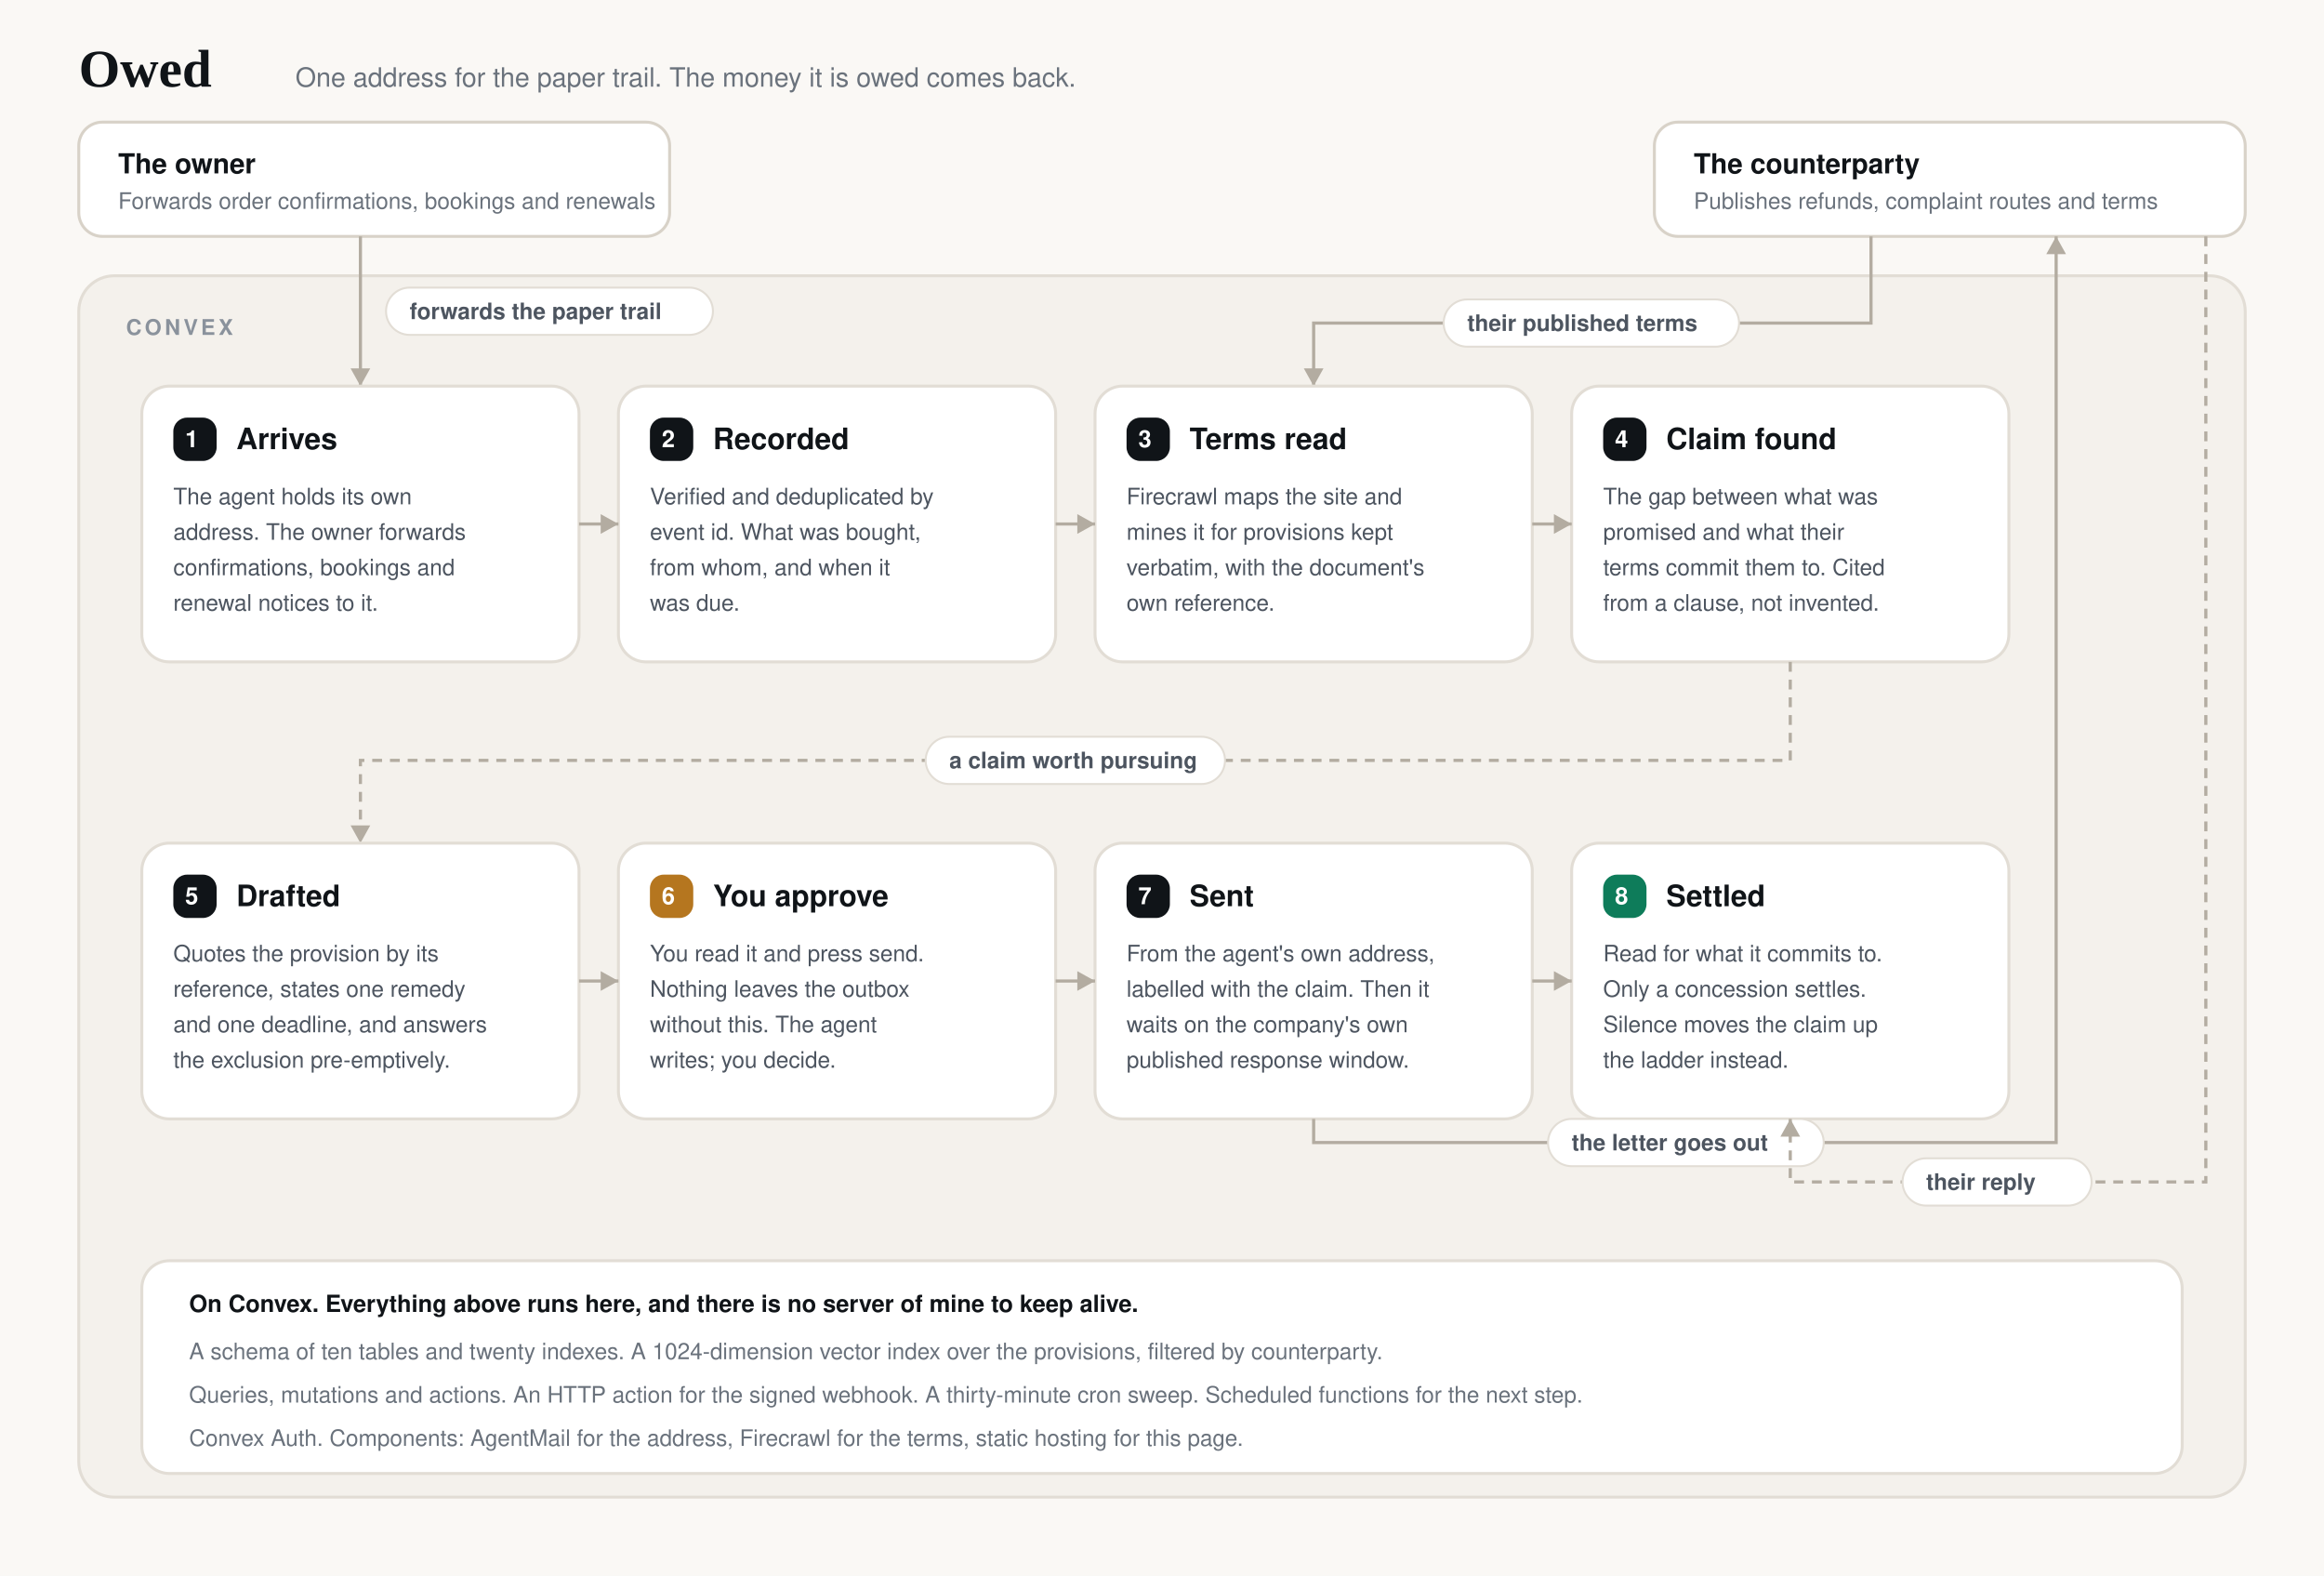
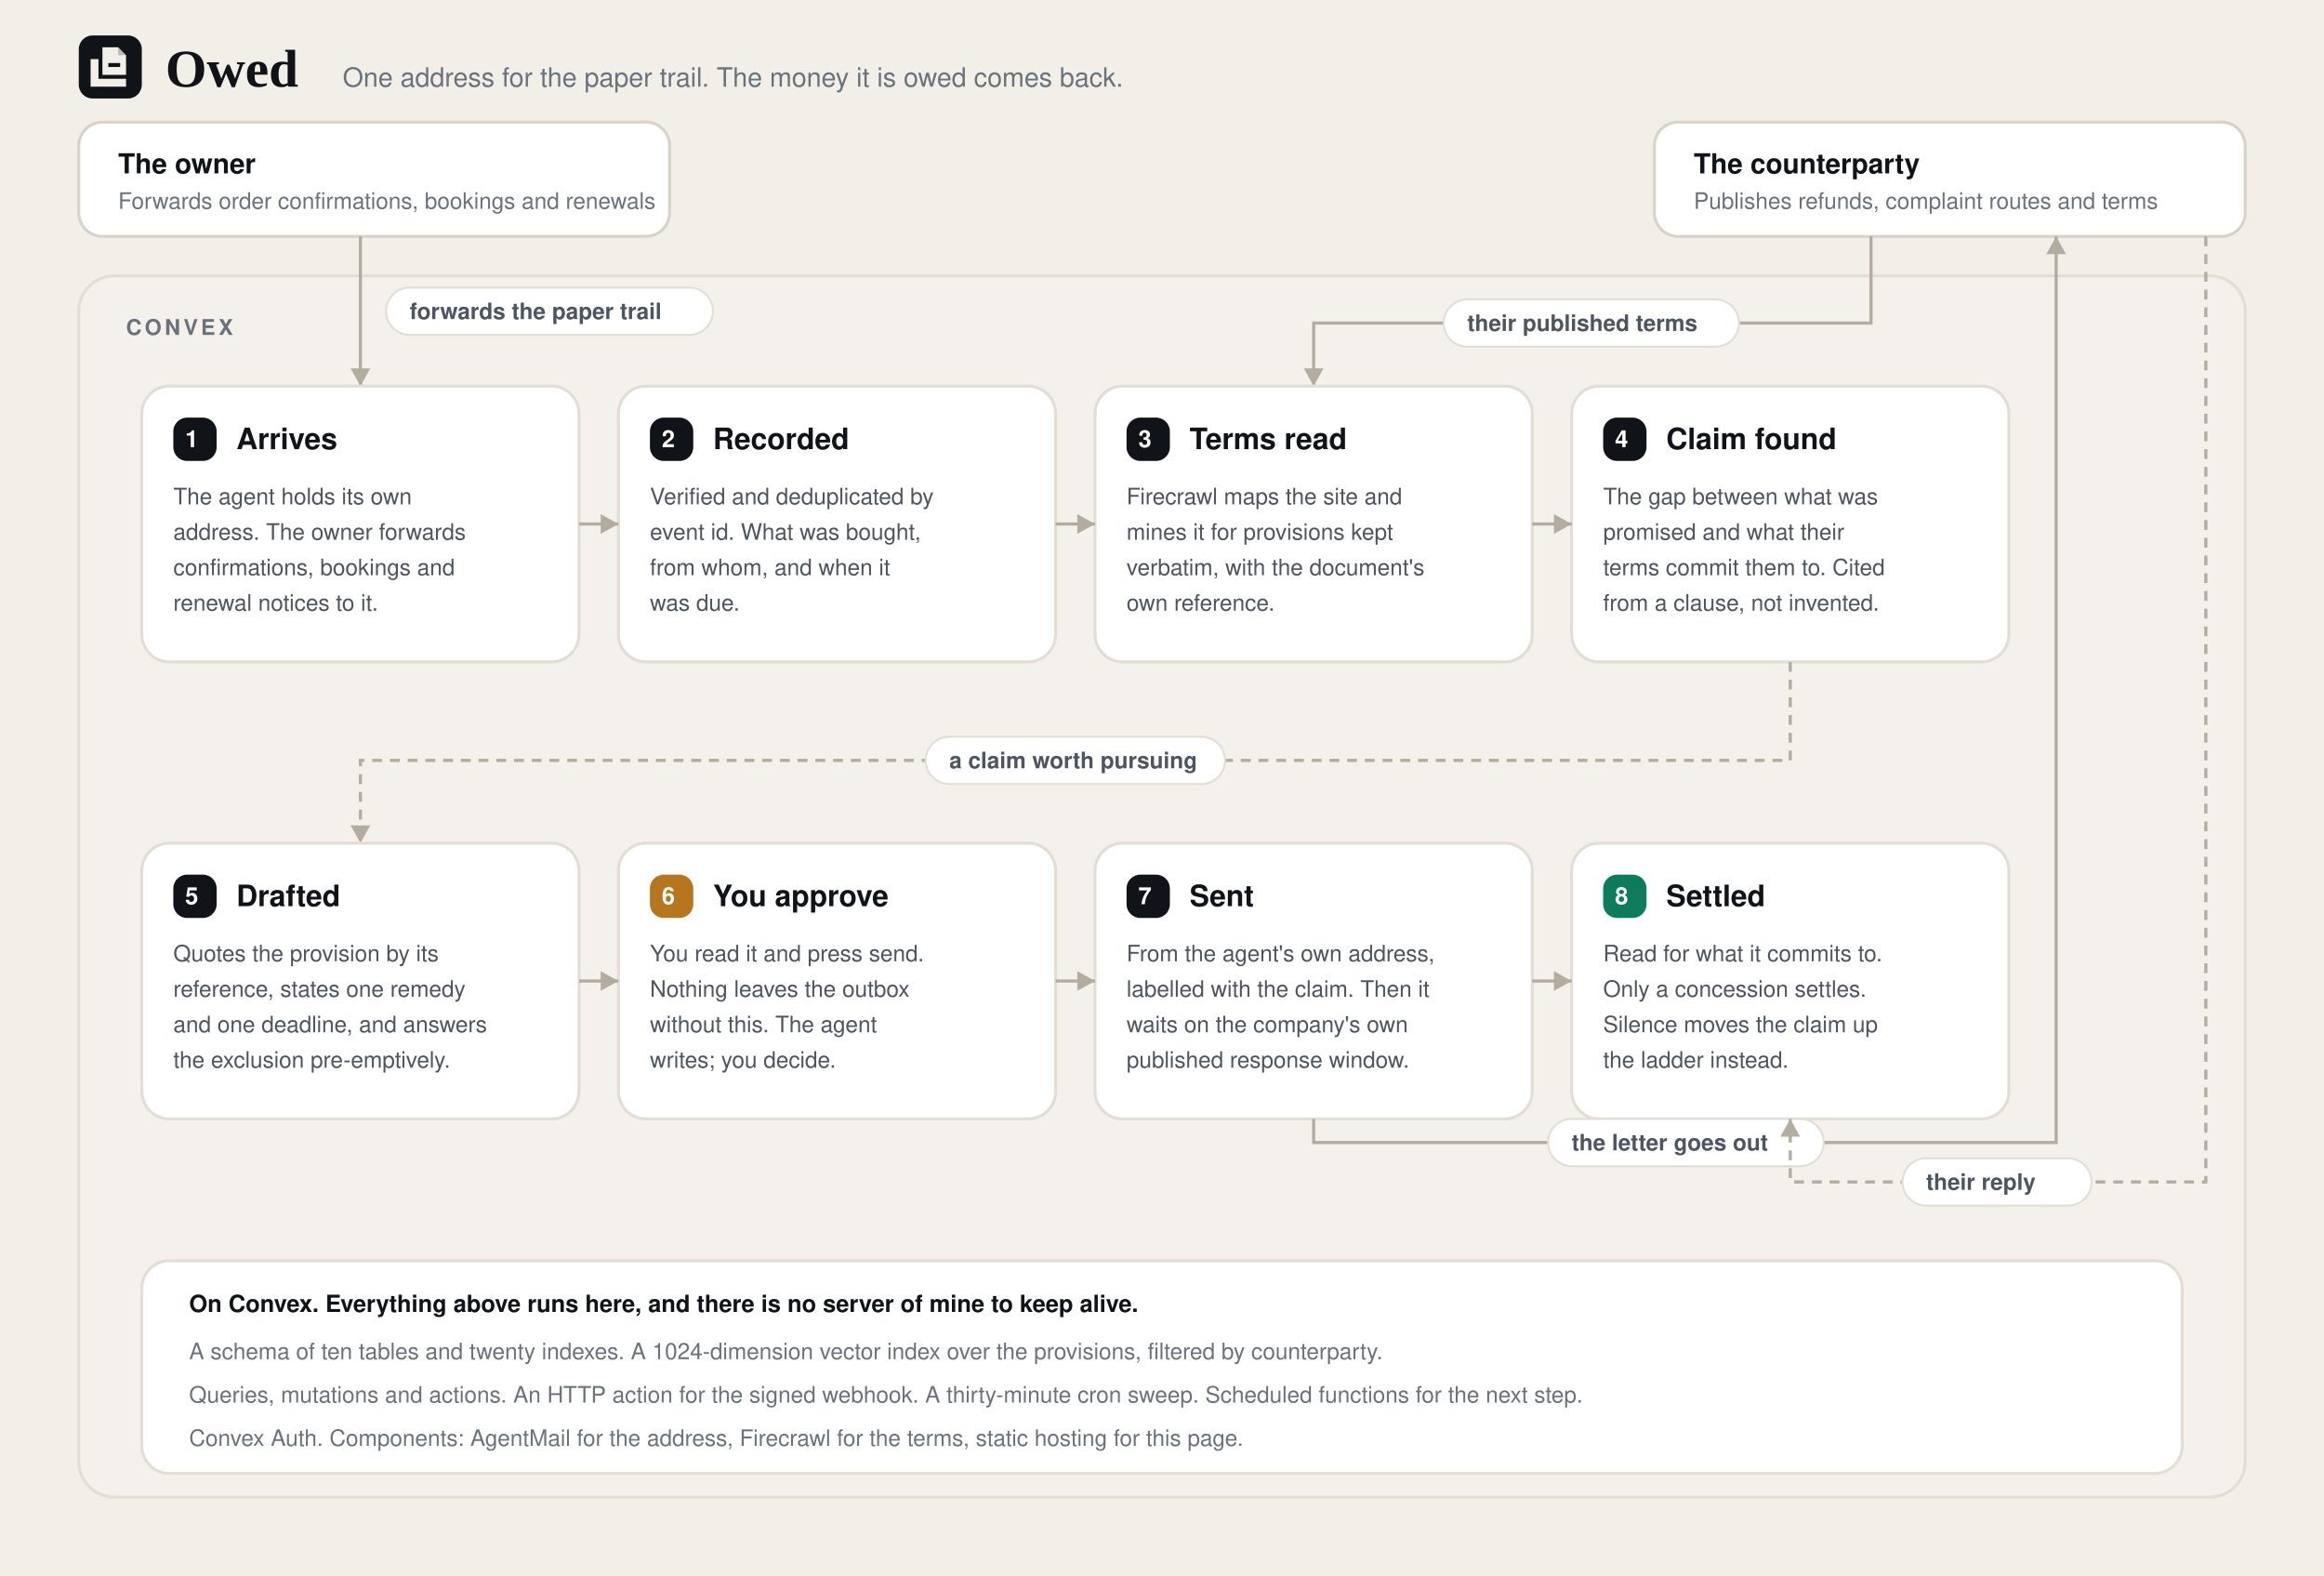
<svg xmlns="http://www.w3.org/2000/svg" viewBox="0 0 1180 800" width="1180" height="800" role="img" aria-labelledby="title desc">
  <style>
-   .bg      { fill: #faf8f5; }
+   .bg      { fill: #f2efe9; }
  .panel   { fill: #f4f1ec; stroke: #e2ddd5; stroke-width: 1.5; }
  .card    { fill: #ffffff; stroke: #e2ddd5; stroke-width: 1.5; }
  .actor   { fill: #ffffff; stroke: #d8d2c8; stroke-width: 1.5; }
  .edge    { stroke: #b3aca1; stroke-width: 1.6; fill: none; }
  .edge-d  { stroke: #b3aca1; stroke-width: 1.6; fill: none; stroke-dasharray: 5 4; }
  .arrow   { fill: #b3aca1; }
  .pill    { fill: #ffffff; stroke: #e2ddd5; stroke-width: 1; }

  .h1      { font: 700 27px Georgia, "Times New Roman", serif; fill: #101418; }
  .h2      { font: 400 13.5px ui-sans-serif, -apple-system, "Segoe UI", Helvetica, Arial, sans-serif; fill: #6a727c; }
-   .sect    { font: 700 11px ui-sans-serif, -apple-system, "Segoe UI", Helvetica, Arial, sans-serif; fill: #8a929c; letter-spacing: 1.6px; }
+   .sect    { font: 700 11px ui-sans-serif, -apple-system, "Segoe UI", Helvetica, Arial, sans-serif; fill: #69717b; letter-spacing: 1.6px; }
  .actor-t { font: 700 14px ui-sans-serif, -apple-system, "Segoe UI", Helvetica, Arial, sans-serif; fill: #101418; }
  .actor-b { font: 400 11.5px ui-sans-serif, -apple-system, "Segoe UI", Helvetica, Arial, sans-serif; fill: #6a727c; }
  .step-t  { font: 700 15px ui-sans-serif, -apple-system, "Segoe UI", Helvetica, Arial, sans-serif; fill: #101418; }
  .step-b  { font: 400 11.5px ui-sans-serif, -apple-system, "Segoe UI", Helvetica, Arial, sans-serif; fill: #4d5560; }
  .badge-n { font: 700 12px ui-sans-serif, -apple-system, "Segoe UI", Helvetica, Arial, sans-serif; }
  .lbl     { font: 600 11.5px ui-sans-serif, -apple-system, "Segoe UI", Helvetica, Arial, sans-serif; fill: #4d5560; }
  .foot-t  { font: 700 12px ui-sans-serif, -apple-system, "Segoe UI", Helvetica, Arial, sans-serif; fill: #101418; }
  .foot-b  { font: 400 11.5px ui-sans-serif, -apple-system, "Segoe UI", Helvetica, Arial, sans-serif; fill: #6a727c; }
</style>
  <rect class="bg" width="1180" height="800" />
-   <text class="h1" x="40" y="44">Owed</text>
-   <text class="h2" x="150" y="44">One address for the paper trail. The money it is owed comes back.</text>
+   <g transform="translate(40 18) scale(0.5)">
+     <rect width="64" height="64" rx="14" fill="#101418" />
+     <path d="M24 12h16l8 8v20H24z" fill="#F2EFE9" />
+     <path d="M40 12v8h8" fill="#101418" opacity="0.25" />
+     <path d="M12 24h8v20h28v8H12z" fill="#F2EFE9" />
+     <path d="M30 28h12v4H30z" fill="#101418" />
+   </g>
+   <text class="h1" x="84" y="44">Owed</text>
+   <text class="h2" x="174" y="44">One address for the paper trail. The money it is owed comes back.</text>
  <rect class="actor" x="40" y="62" width="300" height="58" rx="12" />
  <text class="actor-t" x="60" y="88">The owner</text>
  <text class="actor-b" x="60" y="106">Forwards order confirmations, bookings and renewals</text>
  <rect class="actor" x="840" y="62" width="300" height="58" rx="12" />
  <text class="actor-t" x="860" y="88">The counterparty</text>
  <text class="actor-b" x="860" y="106">Publishes refunds, complaint routes and terms</text>
  <rect class="panel" x="40" y="140" width="1100" height="620" rx="18" />
  <text class="sect" x="64" y="170">CONVEX</text>
  <path class="edge" d="M183 120 L183 196" />
  <path class="arrow" d="M183 196 l-5 -9 l10 0 z" />
  <rect class="pill" x="196" y="146" width="166" height="24" rx="12" />
  <text class="lbl" x="208" y="162">forwards the paper trail</text>
  <path class="edge" d="M950 120 L950 164 L667 164 L667 196" />
  <path class="arrow" d="M667 196 l-5 -9 l10 0 z" />
  <rect class="pill" x="733" y="152" width="150" height="24" rx="12" />
  <text class="lbl" x="745" y="168">their published terms</text>
  <g>
    <rect class="card" x="72" y="196" width="222" height="140" rx="14" />
    <rect x="88" y="212" width="22" height="22" rx="7" fill="#101418" />
    <text class="badge-n" x="94" y="227" fill="#ffffff">1</text>
    <text class="step-t" x="120" y="228">Arrives</text>
    <text class="step-b" x="88" y="256">The agent holds its own</text>
    <text class="step-b" x="88" y="274">address. The owner forwards</text>
    <text class="step-b" x="88" y="292">confirmations, bookings and</text>
    <text class="step-b" x="88" y="310">renewal notices to it.</text>
  </g>
  <g>
    <rect class="card" x="314" y="196" width="222" height="140" rx="14" />
    <rect x="330" y="212" width="22" height="22" rx="7" fill="#101418" />
    <text class="badge-n" x="336" y="227" fill="#ffffff">2</text>
    <text class="step-t" x="362" y="228">Recorded</text>
    <text class="step-b" x="330" y="256">Verified and deduplicated by</text>
    <text class="step-b" x="330" y="274">event id. What was bought,</text>
    <text class="step-b" x="330" y="292">from whom, and when it</text>
    <text class="step-b" x="330" y="310">was due.</text>
  </g>
  <g>
    <rect class="card" x="556" y="196" width="222" height="140" rx="14" />
    <rect x="572" y="212" width="22" height="22" rx="7" fill="#101418" />
    <text class="badge-n" x="578" y="227" fill="#ffffff">3</text>
    <text class="step-t" x="604" y="228">Terms read</text>
    <text class="step-b" x="572" y="256">Firecrawl maps the site and</text>
    <text class="step-b" x="572" y="274">mines it for provisions kept</text>
    <text class="step-b" x="572" y="292">verbatim, with the document's</text>
    <text class="step-b" x="572" y="310">own reference.</text>
  </g>
  <g>
    <rect class="card" x="798" y="196" width="222" height="140" rx="14" />
    <rect x="814" y="212" width="22" height="22" rx="7" fill="#101418" />
    <text class="badge-n" x="820" y="227" fill="#ffffff">4</text>
    <text class="step-t" x="846" y="228">Claim found</text>
    <text class="step-b" x="814" y="256">The gap between what was</text>
    <text class="step-b" x="814" y="274">promised and what their</text>
    <text class="step-b" x="814" y="292">terms commit them to. Cited</text>
    <text class="step-b" x="814" y="310">from a clause, not invented.</text>
  </g>
  <path class="edge" d="M294 266 L314 266" />
  <path class="arrow" d="M314 266 l-9 -5 l0 10 z" />
  <path class="edge" d="M536 266 L556 266" />
  <path class="arrow" d="M556 266 l-9 -5 l0 10 z" />
  <path class="edge" d="M778 266 L798 266" />
  <path class="arrow" d="M798 266 l-9 -5 l0 10 z" />
  <path class="edge-d" d="M909 336 L909 386 L183 386 L183 428" />
  <path class="arrow" d="M183 428 l-5 -9 l10 0 z" />
  <rect class="pill" x="470" y="374" width="152" height="24" rx="12" />
  <text class="lbl" x="482" y="390">a claim worth pursuing</text>
  <g>
    <rect class="card" x="72" y="428" width="222" height="140" rx="14" />
    <rect x="88" y="444" width="22" height="22" rx="7" fill="#101418" />
    <text class="badge-n" x="94" y="459" fill="#ffffff">5</text>
    <text class="step-t" x="120" y="460">Drafted</text>
    <text class="step-b" x="88" y="488">Quotes the provision by its</text>
    <text class="step-b" x="88" y="506">reference, states one remedy</text>
    <text class="step-b" x="88" y="524">and one deadline, and answers</text>
    <text class="step-b" x="88" y="542">the exclusion pre-emptively.</text>
  </g>
  <g>
    <rect class="card" x="314" y="428" width="222" height="140" rx="14" />
    <rect x="330" y="444" width="22" height="22" rx="7" fill="#b5761f" />
    <text class="badge-n" x="336" y="459" fill="#ffffff">6</text>
    <text class="step-t" x="362" y="460">You approve</text>
    <text class="step-b" x="330" y="488">You read it and press send.</text>
    <text class="step-b" x="330" y="506">Nothing leaves the outbox</text>
    <text class="step-b" x="330" y="524">without this. The agent</text>
    <text class="step-b" x="330" y="542">writes; you decide.</text>
  </g>
  <g>
    <rect class="card" x="556" y="428" width="222" height="140" rx="14" />
    <rect x="572" y="444" width="22" height="22" rx="7" fill="#101418" />
    <text class="badge-n" x="578" y="459" fill="#ffffff">7</text>
    <text class="step-t" x="604" y="460">Sent</text>
    <text class="step-b" x="572" y="488">From the agent's own address,</text>
    <text class="step-b" x="572" y="506">labelled with the claim. Then it</text>
    <text class="step-b" x="572" y="524">waits on the company's own</text>
    <text class="step-b" x="572" y="542">published response window.</text>
  </g>
  <g>
    <rect class="card" x="798" y="428" width="222" height="140" rx="14" />
    <rect x="814" y="444" width="22" height="22" rx="7" fill="#0e7c5a" />
    <text class="badge-n" x="820" y="459" fill="#ffffff">8</text>
    <text class="step-t" x="846" y="460">Settled</text>
    <text class="step-b" x="814" y="488">Read for what it commits to.</text>
    <text class="step-b" x="814" y="506">Only a concession settles.</text>
    <text class="step-b" x="814" y="524">Silence moves the claim up</text>
    <text class="step-b" x="814" y="542">the ladder instead.</text>
  </g>
  <path class="edge" d="M294 498 L314 498" />
  <path class="arrow" d="M314 498 l-9 -5 l0 10 z" />
  <path class="edge" d="M536 498 L556 498" />
  <path class="arrow" d="M556 498 l-9 -5 l0 10 z" />
  <path class="edge" d="M778 498 L798 498" />
  <path class="arrow" d="M798 498 l-9 -5 l0 10 z" />
  <path class="edge" d="M667 568 L667 580 L1044 580 L1044 120" />
  <path class="arrow" d="M1044 120 l-5 9 l10 0 z" />
  <rect class="pill" x="786" y="568" width="140" height="24" rx="12" />
  <text class="lbl" x="798" y="584">the letter goes out</text>
  <path class="edge-d" d="M1120 120 L1120 600 L909 600 L909 568" />
  <path class="arrow" d="M909 568 l-5 9 l10 0 z" />
  <rect class="pill" x="966" y="588" width="96" height="24" rx="12" />
  <text class="lbl" x="978" y="604">their reply</text>
  <rect class="card" x="72" y="640" width="1036" height="108" rx="14" />
  <text class="foot-t" x="96" y="666">On Convex. Everything above runs here, and there is no server of mine to keep alive.</text>
  <text class="foot-b" x="96" y="690">A schema of ten tables and twenty indexes. A 1024-dimension vector index over the provisions, filtered by counterparty.</text>
  <text class="foot-b" x="96" y="712">Queries, mutations and actions. An HTTP action for the signed webhook. A thirty-minute cron sweep. Scheduled functions for the next step.</text>
  <text class="foot-b" x="96" y="734">Convex Auth. Components: AgentMail for the address, Firecrawl for the terms, static hosting for this page.</text>
</svg>
